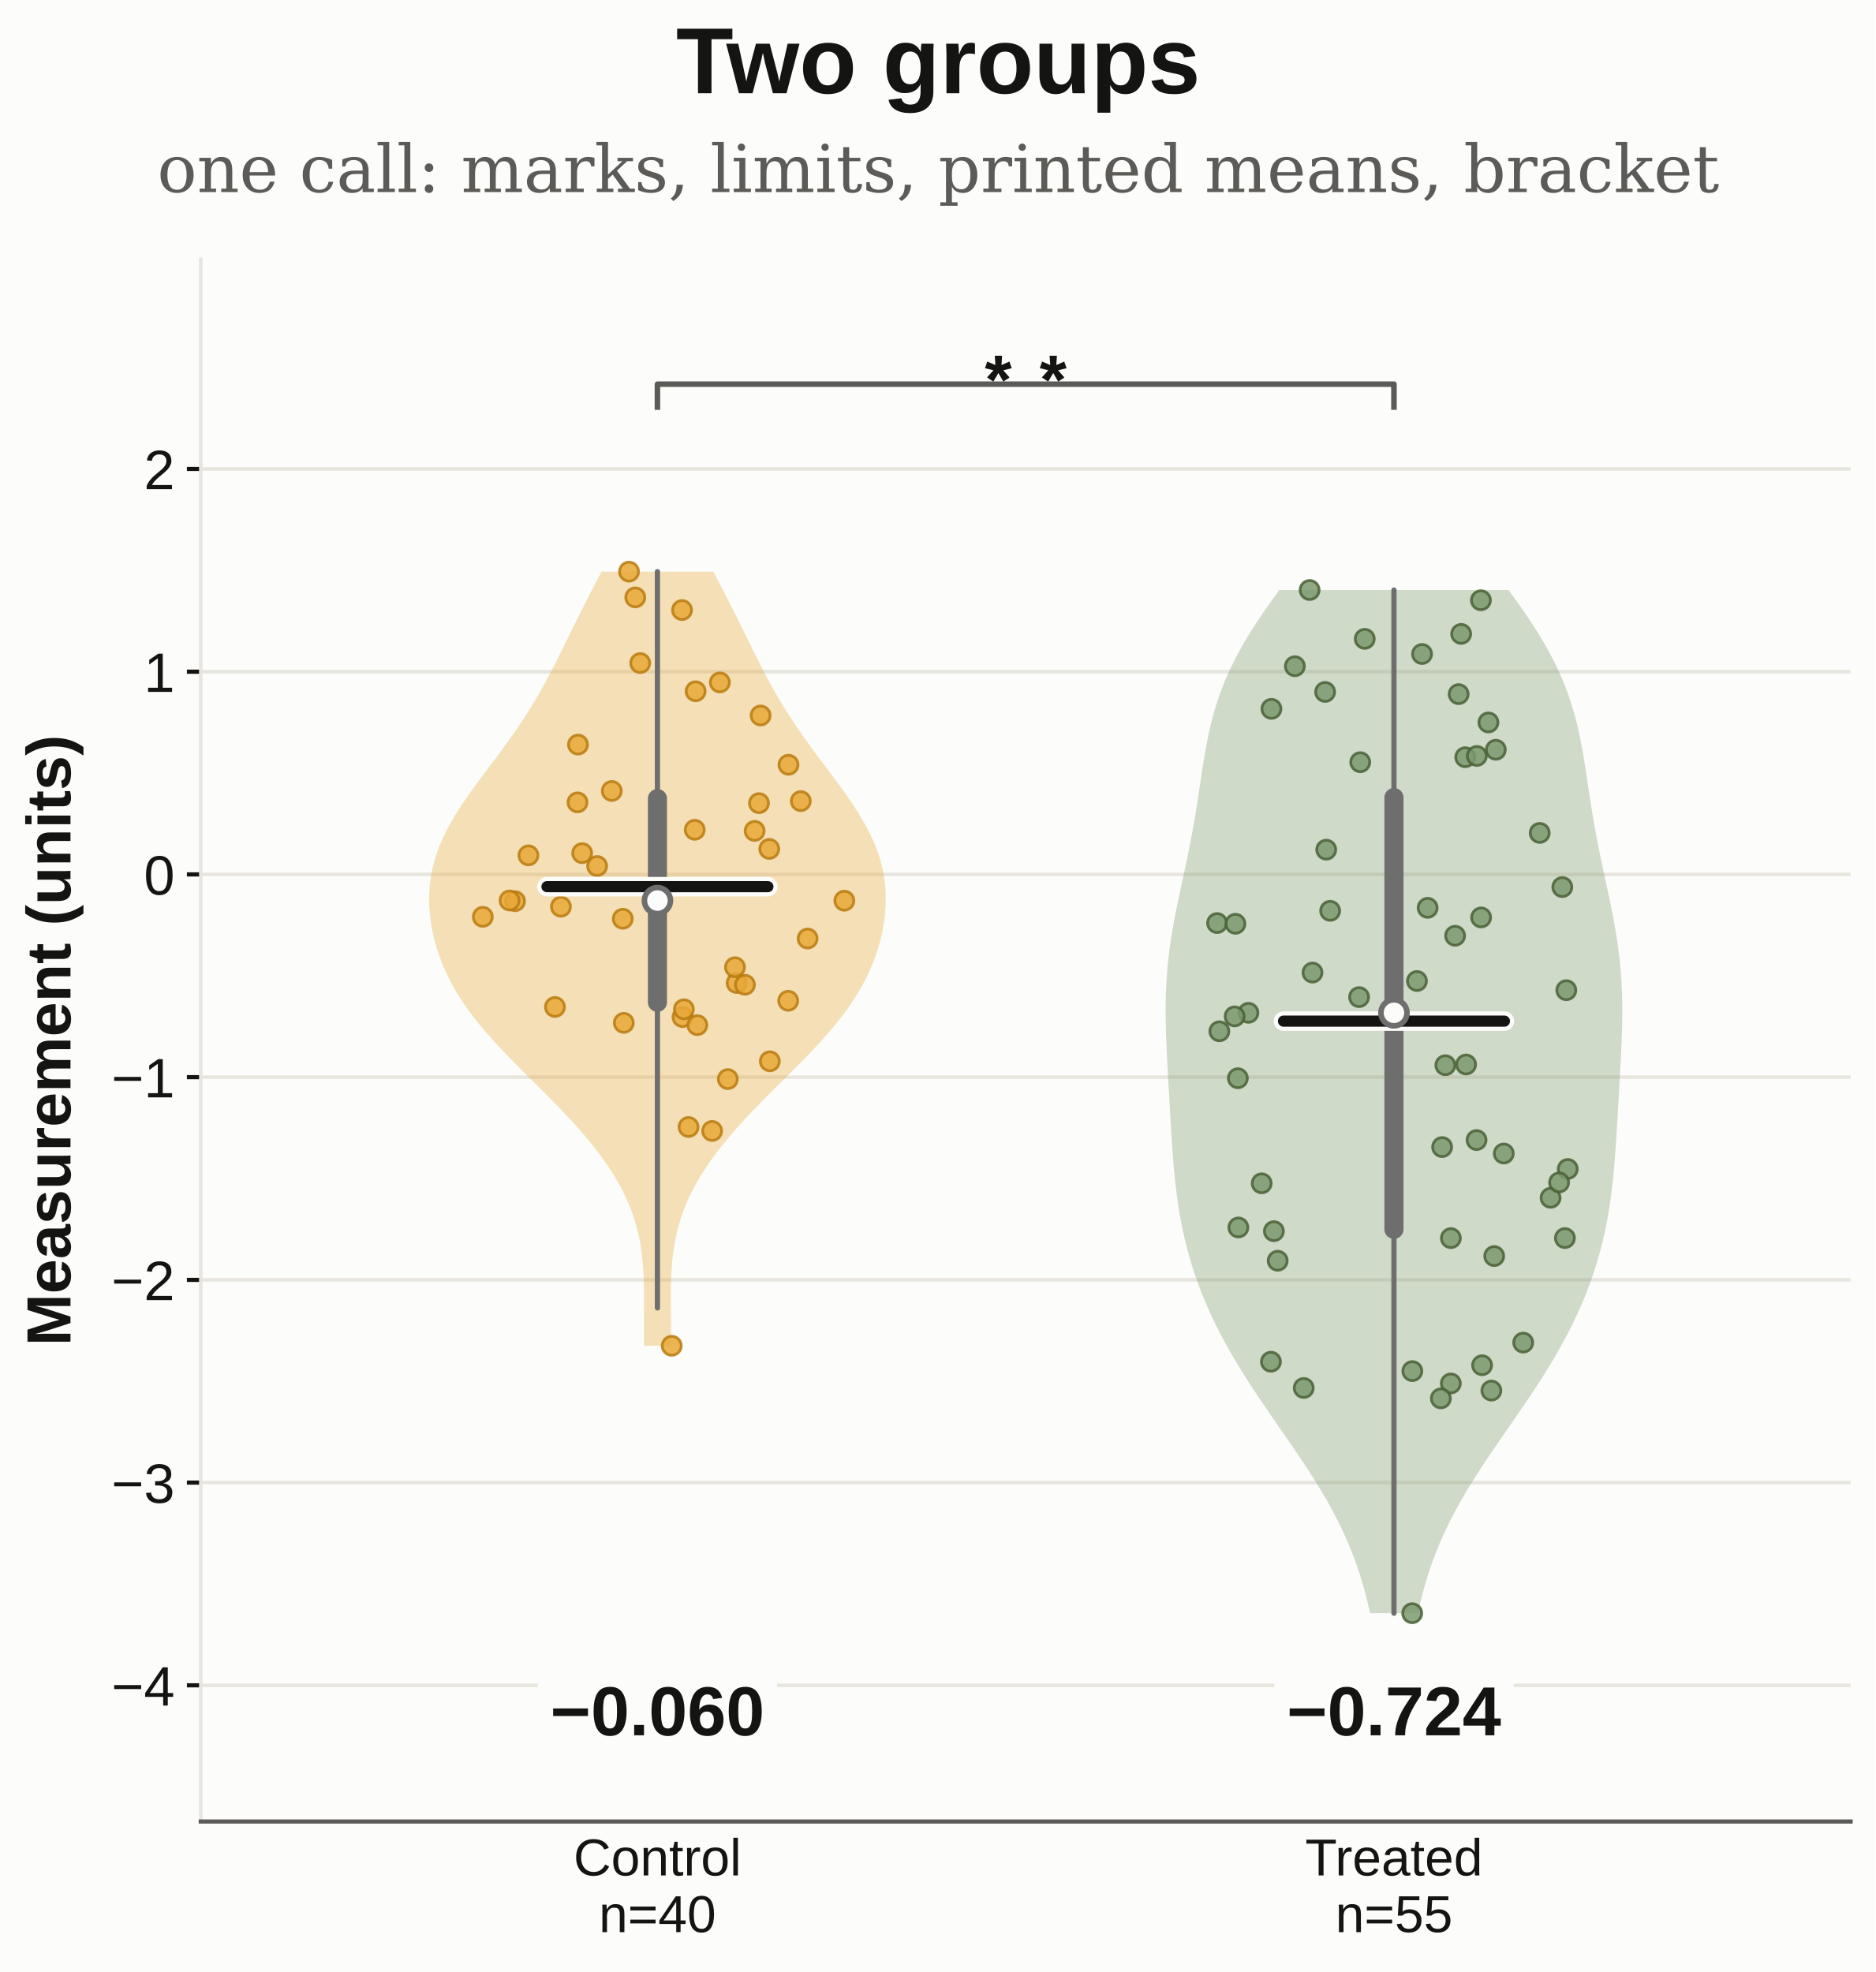
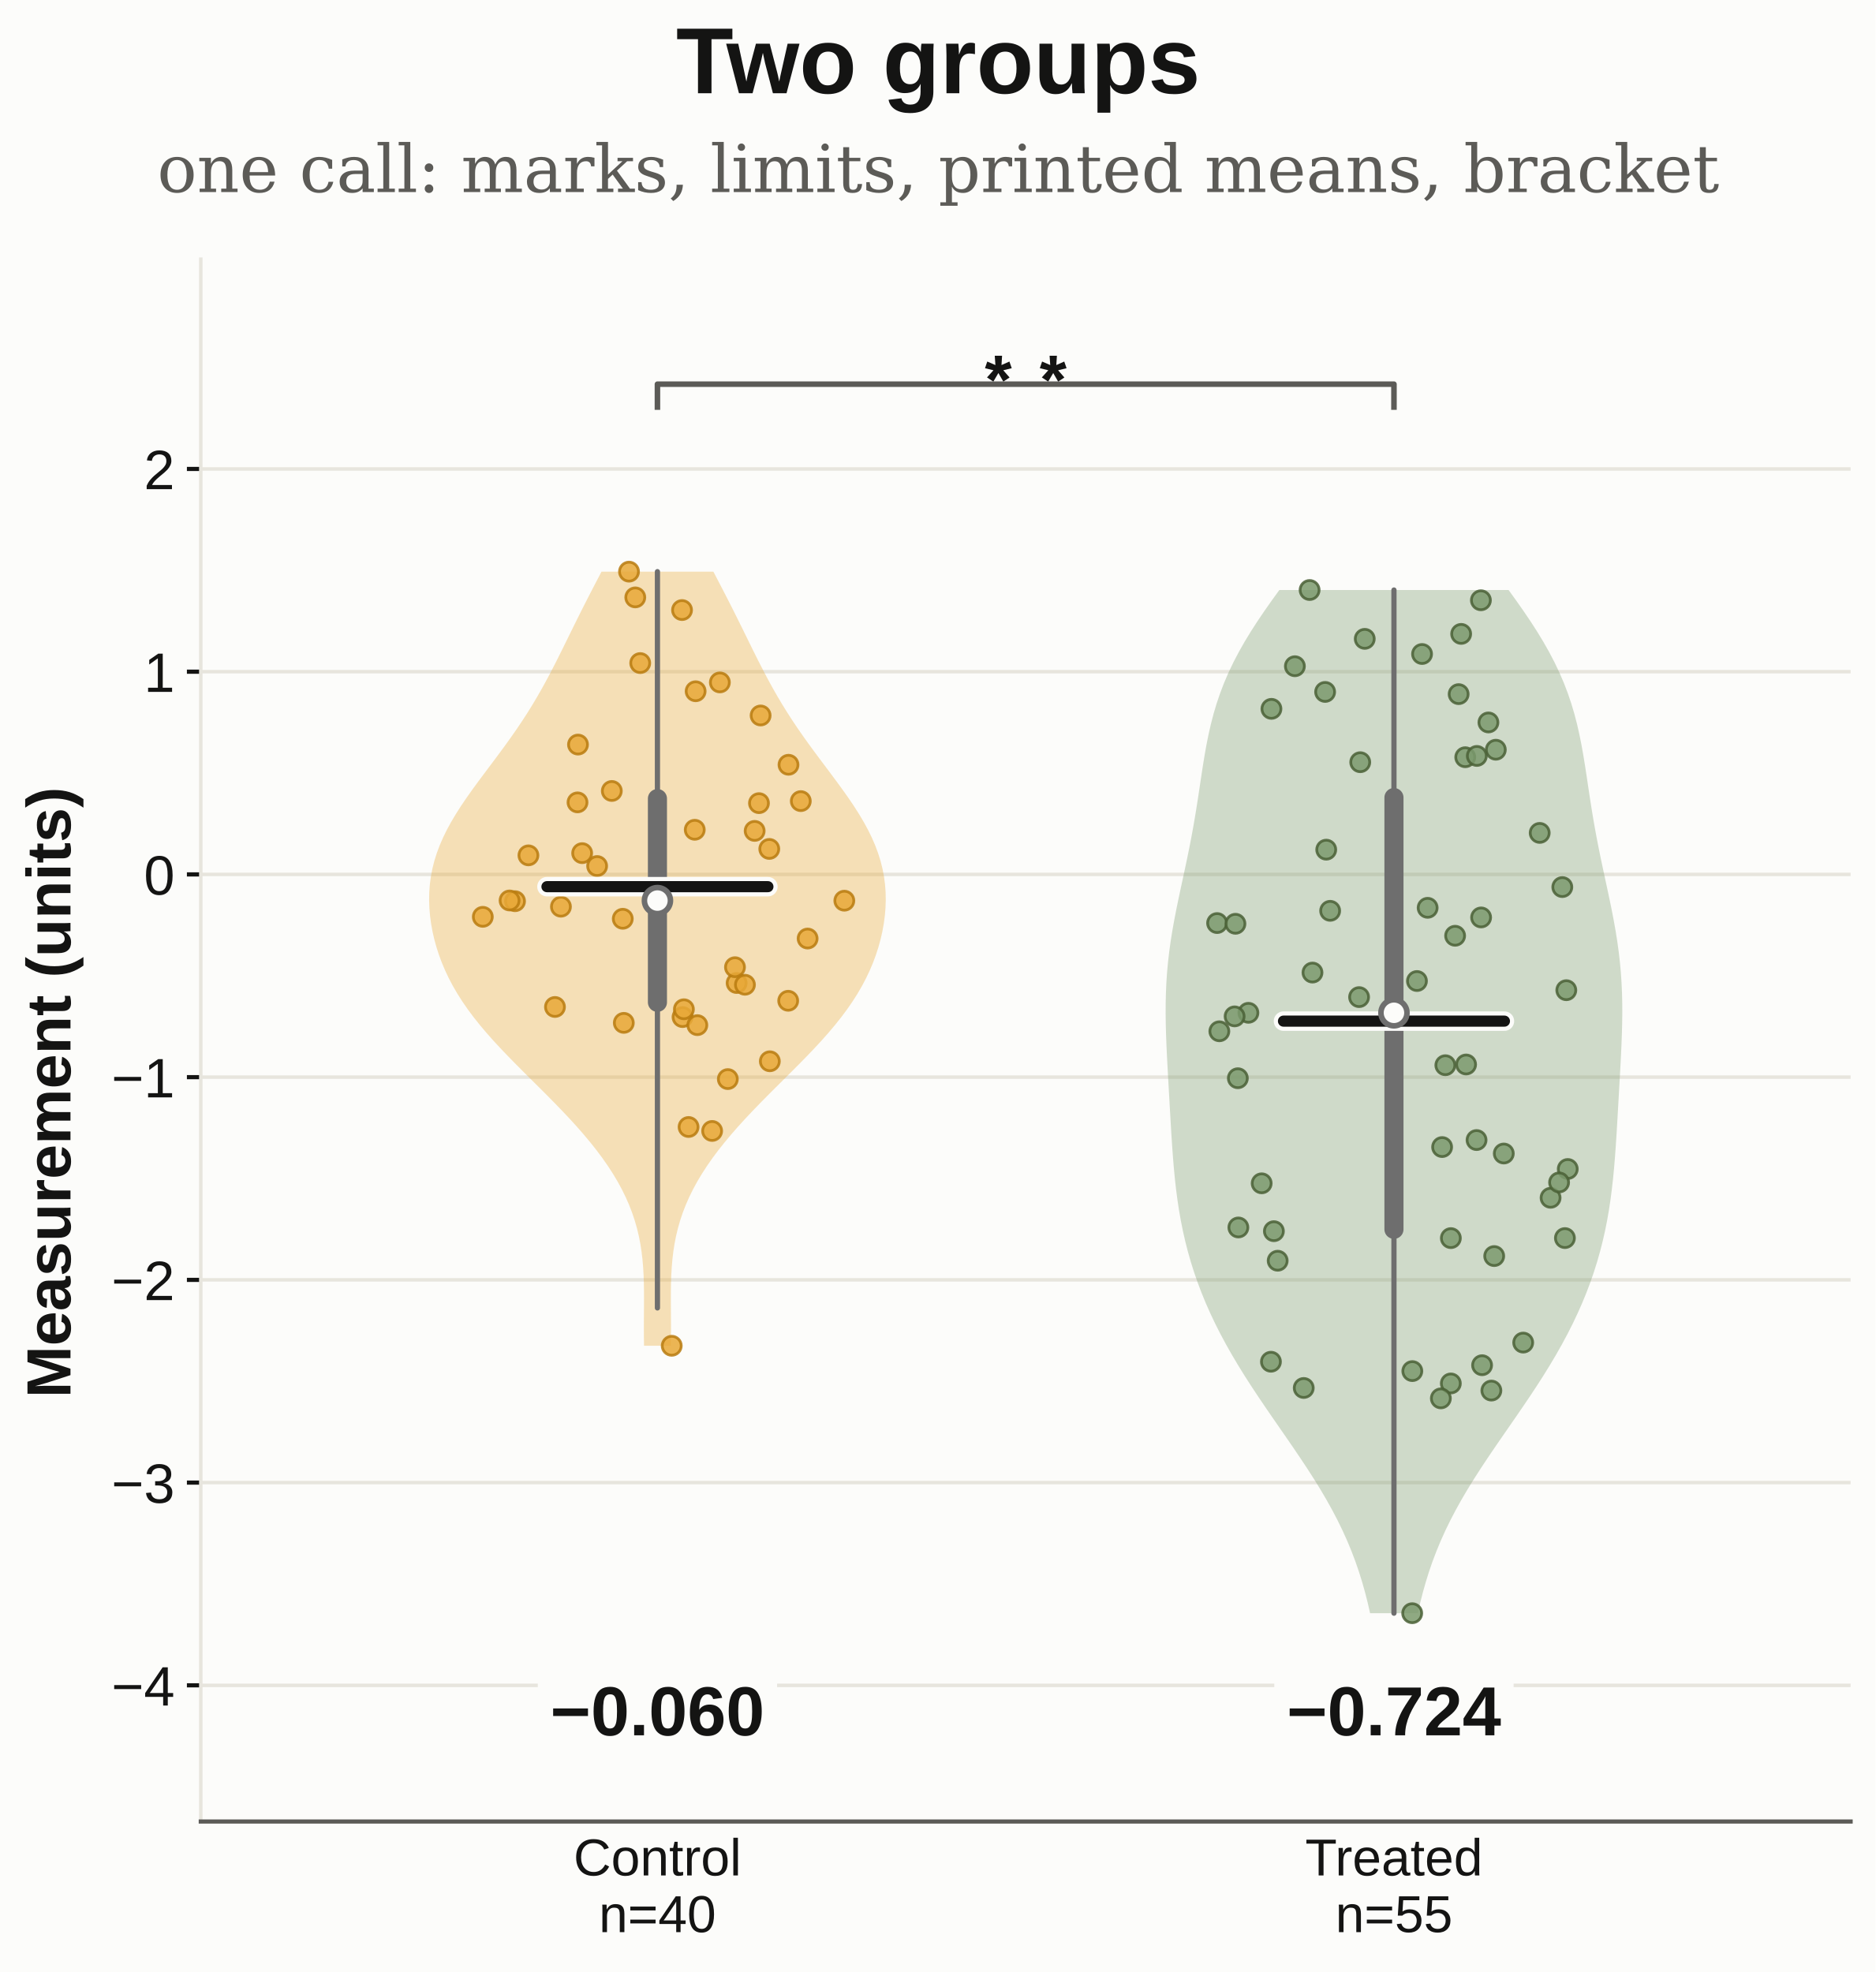
<svg xmlns="http://www.w3.org/2000/svg" xmlns:xlink="http://www.w3.org/1999/xlink" width="540.243pt" height="568.08pt" viewBox="0 0 540.243 568.08" version="1.1">
  <defs>
    <style type="text/css">*{stroke-linejoin: round; stroke-linecap: butt}</style>
  </defs>
  <g id="figure_1">
    <g id="patch_1">
      <path d="M 0 568.08  L 540.243 568.08  L 540.243 0  L 0 0  z " style="fill: #fcfcfa" />
    </g>
    <g id="axes_1">
      <g id="patch_2">
        <path d="M 57.835 524.729  L 533.043 524.729  L 533.043 74.664  L 57.835 74.664  z " style="fill: #fcfcfa" />
      </g>
      <g id="matplotlib.axis_1">
        <g id="xtick_1">
          <g id="line2d_1" />
          <g id="text_1">
            <text style="font-size: 15px; font-family: 'Arial', 'Verdana', 'DejaVu Sans', sans-serif; fill: #141413" transform="translate(165.1903 540.2733)">Control</text>
            <text style="font-size: 15px; font-family: 'Arial', 'Verdana', 'DejaVu Sans', sans-serif; fill: #141413" transform="translate(172.4735 556.599)">n=40</text>
          </g>
        </g>
        <g id="xtick_2">
          <g id="line2d_2" />
          <g id="text_2">
            <text style="font-size: 15px; font-family: 'Arial', 'Verdana', 'DejaVu Sans', sans-serif; fill: #141413" transform="translate(375.9454 540.2733)">Treated</text>
            <text style="font-size: 15px; font-family: 'Arial', 'Verdana', 'DejaVu Sans', sans-serif; fill: #141413" transform="translate(384.6196 556.599)">n=55</text>
          </g>
        </g>
      </g>
      <g id="matplotlib.axis_2">
        <g id="ytick_1">
          <g id="line2d_3">
            <path d="M 57.835 485.498  L 533.043 485.498  " clip-path="url(#pbd5fa4efa2)" style="fill: none; stroke: #e7e5dd; stroke-linecap: square" />
          </g>
          <g id="line2d_4">
            <defs>
              <path id="m5bc738e78b" d="M 0 0  L -4 0  " style="stroke: #141413; stroke-width: 1.2" />
            </defs>
            <g>
              <use xlink:href="#m5bc738e78b" x="57.835" y="485.498" style="fill: #141413; stroke: #141413; stroke-width: 1.2" />
            </g>
          </g>
          <g id="text_3">
            <text style="font-size: 16px; font-family: 'Arial', 'Verdana', 'DejaVu Sans', sans-serif; text-anchor: end; fill: #141413" x="50.335" y="491.323" transform="rotate(-0 50.33543 491.3226)">−4</text>
          </g>
        </g>
        <g id="ytick_2">
          <g id="line2d_5">
            <path d="M 57.835 427.097  L 533.043 427.097  " clip-path="url(#pbd5fa4efa2)" style="fill: none; stroke: #e7e5dd; stroke-linecap: square" />
          </g>
          <g id="line2d_6">
            <g>
              <use xlink:href="#m5bc738e78b" x="57.835" y="427.097" style="fill: #141413; stroke: #141413; stroke-width: 1.2" />
            </g>
          </g>
          <g id="text_4">
            <text style="font-size: 16px; font-family: 'Arial', 'Verdana', 'DejaVu Sans', sans-serif; text-anchor: end; fill: #141413" x="50.335" y="432.922" transform="rotate(-0 50.33543 432.9217)">−3</text>
          </g>
        </g>
        <g id="ytick_3">
          <g id="line2d_7">
            <path d="M 57.835 368.697  L 533.043 368.697  " clip-path="url(#pbd5fa4efa2)" style="fill: none; stroke: #e7e5dd; stroke-linecap: square" />
          </g>
          <g id="line2d_8">
            <g>
              <use xlink:href="#m5bc738e78b" x="57.835" y="368.697" style="fill: #141413; stroke: #141413; stroke-width: 1.2" />
            </g>
          </g>
          <g id="text_5">
            <text style="font-size: 16px; font-family: 'Arial', 'Verdana', 'DejaVu Sans', sans-serif; text-anchor: end; fill: #141413" x="50.335" y="374.521" transform="rotate(-0 50.33543 374.5207)">−2</text>
          </g>
        </g>
        <g id="ytick_4">
          <g id="line2d_9">
            <path d="M 57.835 310.296  L 533.043 310.296  " clip-path="url(#pbd5fa4efa2)" style="fill: none; stroke: #e7e5dd; stroke-linecap: square" />
          </g>
          <g id="line2d_10">
            <g>
              <use xlink:href="#m5bc738e78b" x="57.835" y="310.296" style="fill: #141413; stroke: #141413; stroke-width: 1.2" />
            </g>
          </g>
          <g id="text_6">
            <text style="font-size: 16px; font-family: 'Arial', 'Verdana', 'DejaVu Sans', sans-serif; text-anchor: end; fill: #141413" x="50.335" y="316.12" transform="rotate(-0 50.33543 316.1198)">−1</text>
          </g>
        </g>
        <g id="ytick_5">
          <g id="line2d_11">
            <path d="M 57.835 251.895  L 533.043 251.895  " clip-path="url(#pbd5fa4efa2)" style="fill: none; stroke: #e7e5dd; stroke-linecap: square" />
          </g>
          <g id="line2d_12">
            <g>
              <use xlink:href="#m5bc738e78b" x="57.835" y="251.895" style="fill: #141413; stroke: #141413; stroke-width: 1.2" />
            </g>
          </g>
          <g id="text_7">
            <text style="font-size: 16px; font-family: 'Arial', 'Verdana', 'DejaVu Sans', sans-serif; text-anchor: end; fill: #141413" x="50.335" y="257.719" transform="rotate(-0 50.33543 257.7189)">0</text>
          </g>
        </g>
        <g id="ytick_6">
          <g id="line2d_13">
            <path d="M 57.835 193.494  L 533.043 193.494  " clip-path="url(#pbd5fa4efa2)" style="fill: none; stroke: #e7e5dd; stroke-linecap: square" />
          </g>
          <g id="line2d_14">
            <g>
              <use xlink:href="#m5bc738e78b" x="57.835" y="193.494" style="fill: #141413; stroke: #141413; stroke-width: 1.2" />
            </g>
          </g>
          <g id="text_8">
            <text style="font-size: 16px; font-family: 'Arial', 'Verdana', 'DejaVu Sans', sans-serif; text-anchor: end; fill: #141413" x="50.335" y="199.318" transform="rotate(-0 50.33543 199.318)">1</text>
          </g>
        </g>
        <g id="ytick_7">
          <g id="line2d_15">
            <path d="M 57.835 135.093  L 533.043 135.093  " clip-path="url(#pbd5fa4efa2)" style="fill: none; stroke: #e7e5dd; stroke-linecap: square" />
          </g>
          <g id="line2d_16">
            <g>
              <use xlink:href="#m5bc738e78b" x="57.835" y="135.093" style="fill: #141413; stroke: #141413; stroke-width: 1.2" />
            </g>
          </g>
          <g id="text_9">
            <text style="font-size: 16px; font-family: 'Arial', 'Verdana', 'DejaVu Sans', sans-serif; text-anchor: end; fill: #141413" x="50.335" y="140.917" transform="rotate(-0 50.33543 140.9171)">2</text>
          </g>
        </g>
        <g id="text_10">
-           <text style="font-weight: 700; font-size: 18px; font-family: 'Arial', 'Verdana', 'DejaVu Sans', sans-serif; text-anchor: middle; fill: #141413" x="20.304" y="299.696" transform="rotate(-90 20.30449 299.6963)">Measurement (units)</text>
+           <text style="font-weight: 700; font-size: 18px; font-family: 'Arial', 'Verdana', 'DejaVu Sans', sans-serif; text-anchor: middle; fill: #141413" x="20.304" y="314.698" transform="rotate(-90 20.30449 314.6985)">Measurement (units)</text>
        </g>
      </g>
      <g id="FillBetweenPolyCollection_1">
        <path d="M 193.227 387.679  L 185.505 387.679  L 185.47 385.426  L 185.458 383.174  L 185.462 380.921  L 185.476 378.668  L 185.492 376.416  L 185.502 374.163  L 185.493 371.911  L 185.457 369.658  L 185.381 367.406  L 185.254 365.153  L 185.065 362.901  L 184.803 360.648  L 184.457 358.396  L 184.02 356.143  L 183.484 353.89  L 182.841 351.638  L 182.086 349.385  L 181.216 347.133  L 180.228 344.88  L 179.121 342.628  L 177.895 340.375  L 176.55 338.123  L 175.089 335.87  L 173.516 333.618  L 171.834 331.365  L 170.049 329.113  L 168.168 326.86  L 166.198 324.607  L 164.148 322.355  L 162.028 320.102  L 159.851 317.85  L 157.63 315.597  L 155.378 313.345  L 153.112 311.092  L 150.849 308.84  L 148.605 306.587  L 146.397 304.335  L 144.243 302.082  L 142.158 299.829  L 140.157 297.577  L 138.253 295.324  L 136.457 293.072  L 134.775 290.819  L 133.215 288.567  L 131.778 286.314  L 130.466 284.062  L 129.278 281.809  L 128.21 279.557  L 127.26 277.304  L 126.424 275.052  L 125.699 272.799  L 125.081 270.546  L 124.569 268.294  L 124.163 266.041  L 123.865 263.789  L 123.676 261.536  L 123.601 259.284  L 123.644 257.031  L 123.812 254.779  L 124.108 252.526  L 124.538 250.274  L 125.104 248.021  L 125.809 245.768  L 126.651 243.516  L 127.628 241.263  L 128.735 239.011  L 129.964 236.758  L 131.303 234.506  L 132.741 232.253  L 134.262 230.001  L 135.85 227.748  L 137.49 225.496  L 139.162 223.243  L 140.851 220.99  L 142.54 218.738  L 144.215 216.485  L 145.862 214.233  L 147.471 211.98  L 149.033 209.728  L 150.542 207.475  L 151.996 205.223  L 153.392 202.97  L 154.733 200.718  L 156.021 198.465  L 157.262 196.213  L 158.462 193.96  L 159.628 191.707  L 160.768 189.455  L 161.888 187.202  L 162.998 184.95  L 164.104 182.697  L 165.212 180.445  L 166.328 178.192  L 167.454 175.94  L 168.592 173.687  L 169.744 171.435  L 170.907 169.182  L 172.079 166.929  L 173.256 164.677  L 205.476 164.677  L 205.476 164.677  L 206.653 166.929  L 207.825 169.182  L 208.989 171.435  L 210.14 173.687  L 211.279 175.94  L 212.404 178.192  L 213.52 180.445  L 214.628 182.697  L 215.734 184.95  L 216.844 187.202  L 217.965 189.455  L 219.104 191.707  L 220.27 193.96  L 221.47 196.213  L 222.711 198.465  L 223.999 200.718  L 225.34 202.97  L 226.736 205.223  L 228.19 207.475  L 229.699 209.728  L 231.261 211.98  L 232.87 214.233  L 234.517 216.485  L 236.192 218.738  L 237.881 220.99  L 239.57 223.243  L 241.242 225.496  L 242.882 227.748  L 244.47 230.001  L 245.992 232.253  L 247.429 234.506  L 248.768 236.758  L 249.997 239.011  L 251.104 241.263  L 252.081 243.516  L 252.923 245.768  L 253.628 248.021  L 254.194 250.274  L 254.624 252.526  L 254.92 254.779  L 255.088 257.031  L 255.131 259.284  L 255.056 261.536  L 254.868 263.789  L 254.569 266.041  L 254.163 268.294  L 253.651 270.546  L 253.033 272.799  L 252.308 275.052  L 251.472 277.304  L 250.522 279.557  L 249.454 281.809  L 248.266 284.062  L 246.954 286.314  L 245.517 288.567  L 243.957 290.819  L 242.275 293.072  L 240.479 295.324  L 238.575 297.577  L 236.574 299.829  L 234.489 302.082  L 232.335 304.335  L 230.127 306.587  L 227.883 308.84  L 225.62 311.092  L 223.354 313.345  L 221.102 315.597  L 218.881 317.85  L 216.704 320.102  L 214.584 322.355  L 212.534 324.607  L 210.564 326.86  L 208.683 329.113  L 206.898 331.365  L 205.216 333.618  L 203.643 335.87  L 202.182 338.123  L 200.837 340.375  L 199.611 342.628  L 198.504 344.88  L 197.516 347.133  L 196.646 349.385  L 195.891 351.638  L 195.248 353.89  L 194.712 356.143  L 194.275 358.396  L 193.929 360.648  L 193.667 362.901  L 193.478 365.153  L 193.351 367.406  L 193.275 369.658  L 193.239 371.911  L 193.231 374.163  L 193.24 376.416  L 193.256 378.668  L 193.271 380.921  L 193.275 383.174  L 193.262 385.426  L 193.227 387.679  z " clip-path="url(#pbd5fa4efa2)" style="fill: #e8a838; fill-opacity: 0.35" />
      </g>
      <g id="FillBetweenPolyCollection_2">
        <path d="M 408.389 464.72  L 394.636 464.72  L 393.956 461.743  L 393.201 458.765  L 392.363 455.788  L 391.434 452.811  L 390.409 449.833  L 389.281 446.856  L 388.046 443.879  L 386.703 440.901  L 385.251 437.924  L 383.693 434.947  L 382.034 431.97  L 380.281 428.992  L 378.443 426.015  L 376.531 423.038  L 374.56 420.06  L 372.543 417.083  L 370.497 414.106  L 368.436 411.128  L 366.376 408.151  L 364.334 405.174  L 362.323 402.196  L 360.357 399.219  L 358.448 396.242  L 356.605 393.264  L 354.837 390.287  L 353.151 387.31  L 351.553 384.332  L 350.045 381.355  L 348.632 378.378  L 347.313 375.401  L 346.091 372.423  L 344.964 369.446  L 343.931 366.469  L 342.992 363.491  L 342.145 360.514  L 341.385 357.537  L 340.71 354.559  L 340.115 351.582  L 339.595 348.605  L 339.144 345.627  L 338.755 342.65  L 338.421 339.673  L 338.133 336.695  L 337.883 333.718  L 337.663 330.741  L 337.466 327.763  L 337.282 324.786  L 337.108 321.809  L 336.938 318.832  L 336.769 315.854  L 336.6 312.877  L 336.433 309.9  L 336.27 306.922  L 336.117 303.945  L 335.98 300.968  L 335.867 297.99  L 335.786 295.013  L 335.747 292.036  L 335.758 289.058  L 335.826 286.081  L 335.959 283.104  L 336.161 280.126  L 336.433 277.149  L 336.776 274.172  L 337.187 271.194  L 337.661 268.217  L 338.191 265.24  L 338.766 262.263  L 339.376 259.285  L 340.008 256.308  L 340.651 253.331  L 341.293 250.353  L 341.923 247.376  L 342.531 244.399  L 343.112 241.421  L 343.661 238.444  L 344.177 235.467  L 344.664 232.489  L 345.127 229.512  L 345.575 226.535  L 346.021 223.557  L 346.478 220.58  L 346.963 217.603  L 347.494 214.625  L 348.088 211.648  L 348.763 208.671  L 349.535 205.694  L 350.418 202.716  L 351.425 199.739  L 352.565 196.762  L 353.842 193.784  L 355.26 190.807  L 356.816 187.83  L 358.504 184.852  L 360.315 181.875  L 362.237 178.898  L 364.253 175.92  L 366.346 172.943  L 368.497 169.966  L 434.528 169.966  L 434.528 169.966  L 436.678 172.943  L 438.771 175.92  L 440.788 178.898  L 442.709 181.875  L 444.52 184.852  L 446.208 187.83  L 447.764 190.807  L 449.182 193.784  L 450.46 196.762  L 451.599 199.739  L 452.606 202.716  L 453.49 205.694  L 454.262 208.671  L 454.936 211.648  L 455.531 214.625  L 456.061 217.603  L 456.547 220.58  L 457.004 223.557  L 457.449 226.535  L 457.898 229.512  L 458.361 232.489  L 458.847 235.467  L 459.364 238.444  L 459.913 241.421  L 460.494 244.399  L 461.102 247.376  L 461.732 250.353  L 462.373 253.331  L 463.016 256.308  L 463.649 259.285  L 464.259 262.263  L 464.834 265.24  L 465.363 268.217  L 465.837 271.194  L 466.248 274.172  L 466.591 277.149  L 466.864 280.126  L 467.065 283.104  L 467.198 286.081  L 467.267 289.058  L 467.278 292.036  L 467.238 295.013  L 467.158 297.99  L 467.045 300.968  L 466.908 303.945  L 466.754 306.922  L 466.592 309.9  L 466.424 312.877  L 466.256 315.854  L 466.087 318.832  L 465.916 321.809  L 465.742 324.786  L 465.559 327.763  L 465.361 330.741  L 465.141 333.718  L 464.891 336.695  L 464.604 339.673  L 464.269 342.65  L 463.88 345.627  L 463.429 348.605  L 462.91 351.582  L 462.315 354.559  L 461.64 357.537  L 460.88 360.514  L 460.032 363.491  L 459.093 366.469  L 458.061 369.446  L 456.934 372.423  L 455.711 375.401  L 454.393 378.378  L 452.979 381.355  L 451.472 384.332  L 449.873 387.31  L 448.188 390.287  L 446.42 393.264  L 444.577 396.242  L 442.667 399.219  L 440.701 402.196  L 438.69 405.174  L 436.648 408.151  L 434.589 411.128  L 432.528 414.106  L 430.481 417.083  L 428.464 420.06  L 426.493 423.038  L 424.582 426.015  L 422.744 428.992  L 420.99 431.97  L 419.331 434.947  L 417.773 437.924  L 416.322 440.901  L 414.979 443.879  L 413.744 446.856  L 412.616 449.833  L 411.59 452.811  L 410.662 455.788  L 409.824 458.765  L 409.069 461.743  L 408.389 464.72  z " clip-path="url(#pbd5fa4efa2)" style="fill: #7c9a6e; fill-opacity: 0.35" />
      </g>
      <g id="patch_3">
        <path d="M 57.835 524.729  L 57.835 74.664  " style="fill: none; stroke: #e7e5dd; stroke-linejoin: miter; stroke-linecap: square" />
      </g>
      <g id="patch_4">
        <path d="M 57.835 524.729  L 533.043 524.729  " style="fill: none; stroke: #5c5b57; stroke-width: 1.2; stroke-linejoin: miter; stroke-linecap: square" />
      </g>
      <g id="PathCollection_1">
        <defs>
          <path id="mdf682b601d" d="M 0 2.739  C 0.726 2.739 1.423 2.45 1.936 1.936  C 2.45 1.423 2.739 0.726 2.739 0  C 2.739 -0.726 2.45 -1.423 1.936 -1.936  C 1.423 -2.45 0.726 -2.739 0 -2.739  C -0.726 -2.739 -1.423 -2.45 -1.936 -1.936  C -2.45 -1.423 -2.739 -0.726 -2.739 0  C -2.739 0.726 -2.45 1.423 -1.936 1.936  C -1.423 2.45 -0.726 2.739 0 2.739  z " style="stroke: #b97c10; stroke-opacity: 0.85; stroke-width: 0.8" />
        </defs>
        <g clip-path="url(#pbd5fa4efa2)">
          <use xlink:href="#mdf682b601d" x="221.582" y="244.552" style="fill: #e8a838; fill-opacity: 0.85; stroke: #b97c10; stroke-opacity: 0.85; stroke-width: 0.8" />
          <use xlink:href="#mdf682b601d" x="148.349" y="259.61" style="fill: #e8a838; fill-opacity: 0.85; stroke: #b97c10; stroke-opacity: 0.85; stroke-width: 0.8" />
          <use xlink:href="#mdf682b601d" x="166.488" y="214.493" style="fill: #e8a838; fill-opacity: 0.85; stroke: #b97c10; stroke-opacity: 0.85; stroke-width: 0.8" />
          <use xlink:href="#mdf682b601d" x="167.683" y="245.768" style="fill: #e8a838; fill-opacity: 0.85; stroke: #b97c10; stroke-opacity: 0.85; stroke-width: 0.8" />
          <use xlink:href="#mdf682b601d" x="212.176" y="283.178" style="fill: #e8a838; fill-opacity: 0.85; stroke: #b97c10; stroke-opacity: 0.85; stroke-width: 0.8" />
          <use xlink:href="#mdf682b601d" x="230.657" y="230.777" style="fill: #e8a838; fill-opacity: 0.85; stroke: #b97c10; stroke-opacity: 0.85; stroke-width: 0.8" />
          <use xlink:href="#mdf682b601d" x="196.45" y="175.74" style="fill: #e8a838; fill-opacity: 0.85; stroke: #b97c10; stroke-opacity: 0.85; stroke-width: 0.8" />
          <use xlink:href="#mdf682b601d" x="207.347" y="196.584" style="fill: #e8a838; fill-opacity: 0.85; stroke: #b97c10; stroke-opacity: 0.85; stroke-width: 0.8" />
          <use xlink:href="#mdf682b601d" x="196.596" y="292.993" style="fill: #e8a838; fill-opacity: 0.85; stroke: #b97c10; stroke-opacity: 0.85; stroke-width: 0.8" />
          <use xlink:href="#mdf682b601d" x="205.121" y="325.796" style="fill: #e8a838; fill-opacity: 0.85; stroke: #b97c10; stroke-opacity: 0.85; stroke-width: 0.8" />
          <use xlink:href="#mdf682b601d" x="227.033" y="288.294" style="fill: #e8a838; fill-opacity: 0.85; stroke: #b97c10; stroke-opacity: 0.85; stroke-width: 0.8" />
          <use xlink:href="#mdf682b601d" x="171.999" y="249.481" style="fill: #e8a838; fill-opacity: 0.85; stroke: #b97c10; stroke-opacity: 0.85; stroke-width: 0.8" />
          <use xlink:href="#mdf682b601d" x="193.481" y="387.679" style="fill: #e8a838; fill-opacity: 0.85; stroke: #b97c10; stroke-opacity: 0.85; stroke-width: 0.8" />
          <use xlink:href="#mdf682b601d" x="179.38" y="264.672" style="fill: #e8a838; fill-opacity: 0.85; stroke: #b97c10; stroke-opacity: 0.85; stroke-width: 0.8" />
          <use xlink:href="#mdf682b601d" x="198.335" y="324.657" style="fill: #e8a838; fill-opacity: 0.85; stroke: #b97c10; stroke-opacity: 0.85; stroke-width: 0.8" />
          <use xlink:href="#mdf682b601d" x="179.679" y="294.66" style="fill: #e8a838; fill-opacity: 0.85; stroke: #b97c10; stroke-opacity: 0.85; stroke-width: 0.8" />
          <use xlink:href="#mdf682b601d" x="214.574" y="283.68" style="fill: #e8a838; fill-opacity: 0.85; stroke: #b97c10; stroke-opacity: 0.85; stroke-width: 0.8" />
          <use xlink:href="#mdf682b601d" x="232.625" y="270.367" style="fill: #e8a838; fill-opacity: 0.85; stroke: #b97c10; stroke-opacity: 0.85; stroke-width: 0.8" />
          <use xlink:href="#mdf682b601d" x="176.223" y="227.855" style="fill: #e8a838; fill-opacity: 0.85; stroke: #b97c10; stroke-opacity: 0.85; stroke-width: 0.8" />
          <use xlink:href="#mdf682b601d" x="184.407" y="191.011" style="fill: #e8a838; fill-opacity: 0.85; stroke: #b97c10; stroke-opacity: 0.85; stroke-width: 0.8" />
          <use xlink:href="#mdf682b601d" x="146.775" y="259.401" style="fill: #e8a838; fill-opacity: 0.85; stroke: #b97c10; stroke-opacity: 0.85; stroke-width: 0.8" />
          <use xlink:href="#mdf682b601d" x="182.984" y="172.092" style="fill: #e8a838; fill-opacity: 0.85; stroke: #b97c10; stroke-opacity: 0.85; stroke-width: 0.8" />
          <use xlink:href="#mdf682b601d" x="196.987" y="290.743" style="fill: #e8a838; fill-opacity: 0.85; stroke: #b97c10; stroke-opacity: 0.85; stroke-width: 0.8" />
          <use xlink:href="#mdf682b601d" x="218.613" y="231.366" style="fill: #e8a838; fill-opacity: 0.85; stroke: #b97c10; stroke-opacity: 0.85; stroke-width: 0.8" />
          <use xlink:href="#mdf682b601d" x="200.367" y="199.131" style="fill: #e8a838; fill-opacity: 0.85; stroke: #b97c10; stroke-opacity: 0.85; stroke-width: 0.8" />
          <use xlink:href="#mdf682b601d" x="152.209" y="246.404" style="fill: #e8a838; fill-opacity: 0.85; stroke: #b97c10; stroke-opacity: 0.85; stroke-width: 0.8" />
          <use xlink:href="#mdf682b601d" x="200.859" y="295.316" style="fill: #e8a838; fill-opacity: 0.85; stroke: #b97c10; stroke-opacity: 0.85; stroke-width: 0.8" />
          <use xlink:href="#mdf682b601d" x="221.739" y="305.724" style="fill: #e8a838; fill-opacity: 0.85; stroke: #b97c10; stroke-opacity: 0.85; stroke-width: 0.8" />
          <use xlink:href="#mdf682b601d" x="211.702" y="278.626" style="fill: #e8a838; fill-opacity: 0.85; stroke: #b97c10; stroke-opacity: 0.85; stroke-width: 0.8" />
          <use xlink:href="#mdf682b601d" x="200.114" y="239.035" style="fill: #e8a838; fill-opacity: 0.85; stroke: #b97c10; stroke-opacity: 0.85; stroke-width: 0.8" />
          <use xlink:href="#mdf682b601d" x="209.64" y="310.857" style="fill: #e8a838; fill-opacity: 0.85; stroke: #b97c10; stroke-opacity: 0.85; stroke-width: 0.8" />
          <use xlink:href="#mdf682b601d" x="139.066" y="264.111" style="fill: #e8a838; fill-opacity: 0.85; stroke: #b97c10; stroke-opacity: 0.85; stroke-width: 0.8" />
          <use xlink:href="#mdf682b601d" x="161.569" y="261.194" style="fill: #e8a838; fill-opacity: 0.85; stroke: #b97c10; stroke-opacity: 0.85; stroke-width: 0.8" />
          <use xlink:href="#mdf682b601d" x="227.118" y="220.309" style="fill: #e8a838; fill-opacity: 0.85; stroke: #b97c10; stroke-opacity: 0.85; stroke-width: 0.8" />
          <use xlink:href="#mdf682b601d" x="217.368" y="239.358" style="fill: #e8a838; fill-opacity: 0.85; stroke: #b97c10; stroke-opacity: 0.85; stroke-width: 0.8" />
          <use xlink:href="#mdf682b601d" x="166.345" y="231.141" style="fill: #e8a838; fill-opacity: 0.85; stroke: #b97c10; stroke-opacity: 0.85; stroke-width: 0.8" />
          <use xlink:href="#mdf682b601d" x="159.851" y="290.079" style="fill: #e8a838; fill-opacity: 0.85; stroke: #b97c10; stroke-opacity: 0.85; stroke-width: 0.8" />
          <use xlink:href="#mdf682b601d" x="243.198" y="259.464" style="fill: #e8a838; fill-opacity: 0.85; stroke: #b97c10; stroke-opacity: 0.85; stroke-width: 0.8" />
          <use xlink:href="#mdf682b601d" x="219.085" y="206.11" style="fill: #e8a838; fill-opacity: 0.85; stroke: #b97c10; stroke-opacity: 0.85; stroke-width: 0.8" />
          <use xlink:href="#mdf682b601d" x="181.178" y="164.677" style="fill: #e8a838; fill-opacity: 0.85; stroke: #b97c10; stroke-opacity: 0.85; stroke-width: 0.8" />
        </g>
      </g>
      <g id="PathCollection_2">
        <defs>
          <path id="mc1ed938af5" d="M 0 2.739  C 0.726 2.739 1.423 2.45 1.936 1.936  C 2.45 1.423 2.739 0.726 2.739 0  C 2.739 -0.726 2.45 -1.423 1.936 -1.936  C 1.423 -2.45 0.726 -2.739 0 -2.739  C -0.726 -2.739 -1.423 -2.45 -1.936 -1.936  C -2.45 -1.423 -2.739 -0.726 -2.739 0  C -2.739 0.726 -2.45 1.423 -1.936 1.936  C -1.423 2.45 -0.726 2.739 0 2.739  z " style="stroke: #4a6136; stroke-opacity: 0.85; stroke-width: 0.8" />
        </defs>
        <g clip-path="url(#pbd5fa4efa2)">
          <use xlink:href="#mc1ed938af5" x="417.892" y="398.532" style="fill: #7c9a6e; fill-opacity: 0.85; stroke: #4a6136; stroke-opacity: 0.85; stroke-width: 0.8" />
          <use xlink:href="#mc1ed938af5" x="366.22" y="204.198" style="fill: #7c9a6e; fill-opacity: 0.85; stroke: #4a6136; stroke-opacity: 0.85; stroke-width: 0.8" />
          <use xlink:href="#mc1ed938af5" x="430.85" y="215.975" style="fill: #7c9a6e; fill-opacity: 0.85; stroke: #4a6136; stroke-opacity: 0.85; stroke-width: 0.8" />
          <use xlink:href="#mc1ed938af5" x="450.002" y="255.54" style="fill: #7c9a6e; fill-opacity: 0.85; stroke: #4a6136; stroke-opacity: 0.85; stroke-width: 0.8" />
          <use xlink:href="#mc1ed938af5" x="359.589" y="291.762" style="fill: #7c9a6e; fill-opacity: 0.85; stroke: #4a6136; stroke-opacity: 0.85; stroke-width: 0.8" />
          <use xlink:href="#mc1ed938af5" x="433.145" y="332.296" style="fill: #7c9a6e; fill-opacity: 0.85; stroke: #4a6136; stroke-opacity: 0.85; stroke-width: 0.8" />
          <use xlink:href="#mc1ed938af5" x="428.723" y="208.116" style="fill: #7c9a6e; fill-opacity: 0.85; stroke: #4a6136; stroke-opacity: 0.85; stroke-width: 0.8" />
          <use xlink:href="#mc1ed938af5" x="426.554" y="172.919" style="fill: #7c9a6e; fill-opacity: 0.85; stroke: #4a6136; stroke-opacity: 0.85; stroke-width: 0.8" />
          <use xlink:href="#mc1ed938af5" x="393.099" y="184.035" style="fill: #7c9a6e; fill-opacity: 0.85; stroke: #4a6136; stroke-opacity: 0.85; stroke-width: 0.8" />
          <use xlink:href="#mc1ed938af5" x="422.045" y="218.132" style="fill: #7c9a6e; fill-opacity: 0.85; stroke: #4a6136; stroke-opacity: 0.85; stroke-width: 0.8" />
          <use xlink:href="#mc1ed938af5" x="451.155" y="285.25" style="fill: #7c9a6e; fill-opacity: 0.85; stroke: #4a6136; stroke-opacity: 0.85; stroke-width: 0.8" />
          <use xlink:href="#mc1ed938af5" x="406.802" y="394.976" style="fill: #7c9a6e; fill-opacity: 0.85; stroke: #4a6136; stroke-opacity: 0.85; stroke-width: 0.8" />
          <use xlink:href="#mc1ed938af5" x="356.546" y="310.608" style="fill: #7c9a6e; fill-opacity: 0.85; stroke: #4a6136; stroke-opacity: 0.85; stroke-width: 0.8" />
          <use xlink:href="#mc1ed938af5" x="426.614" y="264.289" style="fill: #7c9a6e; fill-opacity: 0.85; stroke: #4a6136; stroke-opacity: 0.85; stroke-width: 0.8" />
          <use xlink:href="#mc1ed938af5" x="429.571" y="400.585" style="fill: #7c9a6e; fill-opacity: 0.85; stroke: #4a6136; stroke-opacity: 0.85; stroke-width: 0.8" />
          <use xlink:href="#mc1ed938af5" x="408.136" y="282.605" style="fill: #7c9a6e; fill-opacity: 0.85; stroke: #4a6136; stroke-opacity: 0.85; stroke-width: 0.8" />
          <use xlink:href="#mc1ed938af5" x="378.044" y="280.17" style="fill: #7c9a6e; fill-opacity: 0.85; stroke: #4a6136; stroke-opacity: 0.85; stroke-width: 0.8" />
          <use xlink:href="#mc1ed938af5" x="411.215" y="261.516" style="fill: #7c9a6e; fill-opacity: 0.85; stroke: #4a6136; stroke-opacity: 0.85; stroke-width: 0.8" />
          <use xlink:href="#mc1ed938af5" x="426.896" y="393.28" style="fill: #7c9a6e; fill-opacity: 0.85; stroke: #4a6136; stroke-opacity: 0.85; stroke-width: 0.8" />
          <use xlink:href="#mc1ed938af5" x="417.899" y="356.668" style="fill: #7c9a6e; fill-opacity: 0.85; stroke: #4a6136; stroke-opacity: 0.85; stroke-width: 0.8" />
          <use xlink:href="#mc1ed938af5" x="363.408" y="340.881" style="fill: #7c9a6e; fill-opacity: 0.85; stroke: #4a6136; stroke-opacity: 0.85; stroke-width: 0.8" />
          <use xlink:href="#mc1ed938af5" x="366.078" y="392.277" style="fill: #7c9a6e; fill-opacity: 0.85; stroke: #4a6136; stroke-opacity: 0.85; stroke-width: 0.8" />
          <use xlink:href="#mc1ed938af5" x="409.605" y="188.399" style="fill: #7c9a6e; fill-opacity: 0.85; stroke: #4a6136; stroke-opacity: 0.85; stroke-width: 0.8" />
          <use xlink:href="#mc1ed938af5" x="446.626" y="345.05" style="fill: #7c9a6e; fill-opacity: 0.85; stroke: #4a6136; stroke-opacity: 0.85; stroke-width: 0.8" />
          <use xlink:href="#mc1ed938af5" x="391.469" y="287.241" style="fill: #7c9a6e; fill-opacity: 0.85; stroke: #4a6136; stroke-opacity: 0.85; stroke-width: 0.8" />
          <use xlink:href="#mc1ed938af5" x="425.304" y="328.417" style="fill: #7c9a6e; fill-opacity: 0.85; stroke: #4a6136; stroke-opacity: 0.85; stroke-width: 0.8" />
          <use xlink:href="#mc1ed938af5" x="381.685" y="199.324" style="fill: #7c9a6e; fill-opacity: 0.85; stroke: #4a6136; stroke-opacity: 0.85; stroke-width: 0.8" />
          <use xlink:href="#mc1ed938af5" x="425.387" y="217.763" style="fill: #7c9a6e; fill-opacity: 0.85; stroke: #4a6136; stroke-opacity: 0.85; stroke-width: 0.8" />
          <use xlink:href="#mc1ed938af5" x="350.569" y="265.91" style="fill: #7c9a6e; fill-opacity: 0.85; stroke: #4a6136; stroke-opacity: 0.85; stroke-width: 0.8" />
          <use xlink:href="#mc1ed938af5" x="406.763" y="464.72" style="fill: #7c9a6e; fill-opacity: 0.85; stroke: #4a6136; stroke-opacity: 0.85; stroke-width: 0.8" />
          <use xlink:href="#mc1ed938af5" x="422.29" y="306.649" style="fill: #7c9a6e; fill-opacity: 0.85; stroke: #4a6136; stroke-opacity: 0.85; stroke-width: 0.8" />
          <use xlink:href="#mc1ed938af5" x="383.133" y="262.382" style="fill: #7c9a6e; fill-opacity: 0.85; stroke: #4a6136; stroke-opacity: 0.85; stroke-width: 0.8" />
          <use xlink:href="#mc1ed938af5" x="443.49" y="239.937" style="fill: #7c9a6e; fill-opacity: 0.85; stroke: #4a6136; stroke-opacity: 0.85; stroke-width: 0.8" />
          <use xlink:href="#mc1ed938af5" x="356.699" y="353.599" style="fill: #7c9a6e; fill-opacity: 0.85; stroke: #4a6136; stroke-opacity: 0.85; stroke-width: 0.8" />
          <use xlink:href="#mc1ed938af5" x="420.868" y="182.607" style="fill: #7c9a6e; fill-opacity: 0.85; stroke: #4a6136; stroke-opacity: 0.85; stroke-width: 0.8" />
          <use xlink:href="#mc1ed938af5" x="415.019" y="402.833" style="fill: #7c9a6e; fill-opacity: 0.85; stroke: #4a6136; stroke-opacity: 0.85; stroke-width: 0.8" />
          <use xlink:href="#mc1ed938af5" x="450.754" y="356.656" style="fill: #7c9a6e; fill-opacity: 0.85; stroke: #4a6136; stroke-opacity: 0.85; stroke-width: 0.8" />
          <use xlink:href="#mc1ed938af5" x="382.006" y="244.766" style="fill: #7c9a6e; fill-opacity: 0.85; stroke: #4a6136; stroke-opacity: 0.85; stroke-width: 0.8" />
          <use xlink:href="#mc1ed938af5" x="416.314" y="306.858" style="fill: #7c9a6e; fill-opacity: 0.85; stroke: #4a6136; stroke-opacity: 0.85; stroke-width: 0.8" />
          <use xlink:href="#mc1ed938af5" x="377.218" y="169.966" style="fill: #7c9a6e; fill-opacity: 0.85; stroke: #4a6136; stroke-opacity: 0.85; stroke-width: 0.8" />
          <use xlink:href="#mc1ed938af5" x="351.219" y="297.084" style="fill: #7c9a6e; fill-opacity: 0.85; stroke: #4a6136; stroke-opacity: 0.85; stroke-width: 0.8" />
          <use xlink:href="#mc1ed938af5" x="366.928" y="354.671" style="fill: #7c9a6e; fill-opacity: 0.85; stroke: #4a6136; stroke-opacity: 0.85; stroke-width: 0.8" />
          <use xlink:href="#mc1ed938af5" x="451.572" y="336.756" style="fill: #7c9a6e; fill-opacity: 0.85; stroke: #4a6136; stroke-opacity: 0.85; stroke-width: 0.8" />
          <use xlink:href="#mc1ed938af5" x="438.739" y="386.764" style="fill: #7c9a6e; fill-opacity: 0.85; stroke: #4a6136; stroke-opacity: 0.85; stroke-width: 0.8" />
          <use xlink:href="#mc1ed938af5" x="375.525" y="399.837" style="fill: #7c9a6e; fill-opacity: 0.85; stroke: #4a6136; stroke-opacity: 0.85; stroke-width: 0.8" />
          <use xlink:href="#mc1ed938af5" x="355.853" y="266.116" style="fill: #7c9a6e; fill-opacity: 0.85; stroke: #4a6136; stroke-opacity: 0.85; stroke-width: 0.8" />
          <use xlink:href="#mc1ed938af5" x="419.127" y="269.567" style="fill: #7c9a6e; fill-opacity: 0.85; stroke: #4a6136; stroke-opacity: 0.85; stroke-width: 0.8" />
          <use xlink:href="#mc1ed938af5" x="391.8" y="219.571" style="fill: #7c9a6e; fill-opacity: 0.85; stroke: #4a6136; stroke-opacity: 0.85; stroke-width: 0.8" />
          <use xlink:href="#mc1ed938af5" x="368.019" y="363.179" style="fill: #7c9a6e; fill-opacity: 0.85; stroke: #4a6136; stroke-opacity: 0.85; stroke-width: 0.8" />
          <use xlink:href="#mc1ed938af5" x="372.974" y="191.921" style="fill: #7c9a6e; fill-opacity: 0.85; stroke: #4a6136; stroke-opacity: 0.85; stroke-width: 0.8" />
          <use xlink:href="#mc1ed938af5" x="415.384" y="330.436" style="fill: #7c9a6e; fill-opacity: 0.85; stroke: #4a6136; stroke-opacity: 0.85; stroke-width: 0.8" />
          <use xlink:href="#mc1ed938af5" x="420.146" y="199.959" style="fill: #7c9a6e; fill-opacity: 0.85; stroke: #4a6136; stroke-opacity: 0.85; stroke-width: 0.8" />
          <use xlink:href="#mc1ed938af5" x="449.079" y="340.626" style="fill: #7c9a6e; fill-opacity: 0.85; stroke: #4a6136; stroke-opacity: 0.85; stroke-width: 0.8" />
          <use xlink:href="#mc1ed938af5" x="430.387" y="361.839" style="fill: #7c9a6e; fill-opacity: 0.85; stroke: #4a6136; stroke-opacity: 0.85; stroke-width: 0.8" />
          <use xlink:href="#mc1ed938af5" x="355.615" y="292.79" style="fill: #7c9a6e; fill-opacity: 0.85; stroke: #4a6136; stroke-opacity: 0.85; stroke-width: 0.8" />
        </g>
      </g>
      <g id="line2d_17">
        <path d="M 189.366 376.781  L 189.366 164.677  " clip-path="url(#pbd5fa4efa2)" style="fill: none; stroke: #6e6e6e; stroke-width: 1.5; stroke-linecap: round" />
      </g>
      <g id="line2d_18">
        <path d="M 189.366 288.741  L 189.366 230.047  " clip-path="url(#pbd5fa4efa2)" style="fill: none; stroke: #6e6e6e; stroke-width: 5.5; stroke-linecap: round" />
      </g>
      <g id="line2d_19">
        <path d="M 401.512 464.72  L 401.512 169.966  " clip-path="url(#pbd5fa4efa2)" style="fill: none; stroke: #6e6e6e; stroke-width: 1.5; stroke-linecap: round" />
      </g>
      <g id="line2d_20">
        <path d="M 401.512 354.135  L 401.512 229.754  " clip-path="url(#pbd5fa4efa2)" style="fill: none; stroke: #6e6e6e; stroke-width: 5.5; stroke-linecap: round" />
      </g>
      <g id="line2d_21">
        <path d="M 157.544 255.425  L 221.188 255.425  " clip-path="url(#pbd5fa4efa2)" style="fill: none; stroke: #fcfcfa; stroke-width: 5.6; stroke-linecap: round" />
        <path d="M 157.544 255.425  L 221.188 255.425  " clip-path="url(#pbd5fa4efa2)" style="fill: none; stroke: #141413; stroke-width: 3.2; stroke-linecap: round" />
      </g>
      <g id="line2d_22">
        <path d="M 369.69 294.16  L 433.334 294.16  " clip-path="url(#pbd5fa4efa2)" style="fill: none; stroke: #fcfcfa; stroke-width: 5.6; stroke-linecap: round" />
        <path d="M 369.69 294.16  L 433.334 294.16  " clip-path="url(#pbd5fa4efa2)" style="fill: none; stroke: #141413; stroke-width: 3.2; stroke-linecap: round" />
      </g>
      <g id="line2d_23">
        <defs>
          <path id="m69a0c39878" d="M 0 3.75  C 0.995 3.75 1.948 3.355 2.652 2.652  C 3.355 1.948 3.75 0.995 3.75 0  C 3.75 -0.995 3.355 -1.948 2.652 -2.652  C 1.948 -3.355 0.995 -3.75 0 -3.75  C -0.995 -3.75 -1.948 -3.355 -2.652 -2.652  C -3.355 -1.948 -3.75 -0.995 -3.75 0  C -3.75 0.995 -3.355 1.948 -2.652 2.652  C -1.948 3.355 -0.995 3.75 0 3.75  z " style="stroke: #6e6e6e; stroke-width: 1.6" />
        </defs>
        <g clip-path="url(#pbd5fa4efa2)">
          <use xlink:href="#m69a0c39878" x="189.366" y="259.433" style="fill: #fcfcfa; stroke: #6e6e6e; stroke-width: 1.6" />
        </g>
      </g>
      <g id="line2d_24">
        <g clip-path="url(#pbd5fa4efa2)">
          <use xlink:href="#m69a0c39878" x="401.512" y="291.762" style="fill: #fcfcfa; stroke: #6e6e6e; stroke-width: 1.6" />
        </g>
      </g>
      <g id="text_11">
        <g id="patch_5">
          <path d="M 154.904 507.709  L 223.829 507.709  L 223.829 481.74  L 154.904 481.74  z " style="fill: #fcfcfa" />
        </g>
        <text style="font-weight: 700; font-size: 20px; font-family: 'Arial', 'Verdana', 'DejaVu Sans', sans-serif; text-anchor: middle; fill: #141413" x="189.366" y="499.9" transform="rotate(-0 189.3661 499.9001)">−0.060</text>
      </g>
      <g id="text_12">
        <g id="patch_6">
          <path d="M 367.05 507.709  L 435.975 507.709  L 435.975 481.74  L 367.05 481.74  z " style="fill: #fcfcfa" />
        </g>
        <text style="font-weight: 700; font-size: 20px; font-family: 'Arial', 'Verdana', 'DejaVu Sans', sans-serif; text-anchor: middle; fill: #141413" x="401.512" y="499.9" transform="rotate(-0 401.5122 499.9001)">−0.724</text>
      </g>
      <g id="line2d_25">
        <path d="M 189.366 117.27  L 189.366 110.669  L 401.512 110.669  L 401.512 117.27  " clip-path="url(#pbd5fa4efa2)" style="fill: none; stroke: #5c5b57; stroke-width: 1.6; stroke-linecap: square" />
      </g>
      <g id="text_13">
        <text style="font-weight: 700; font-size: 20px; font-family: 'Arial', 'Verdana', 'DejaVu Sans', sans-serif; text-anchor: middle; fill: #141413" x="295.439" y="116.244" transform="rotate(-0 295.4391 116.2435)">*  *</text>
      </g>
    </g>
    <g id="text_14">
      <text style="font-weight: 700; font-size: 27px; font-family: 'Arial', 'Verdana', 'DejaVu Sans', sans-serif; text-anchor: middle; fill: #141413" x="270.243" y="26.857" transform="rotate(-0 270.2429 26.85674)">Two groups</text>
    </g>
    <g id="text_15">
      <text style="font-size: 19px; font-family: 'Georgia', 'DejaVu Serif', serif; text-anchor: middle; fill: #5c5b57" x="270.243" y="55.321" transform="rotate(-0 270.2429 55.32061)">one call: marks, limits, printed means, bracket</text>
    </g>
  </g>
  <defs>
    <clipPath id="pbd5fa4efa2">
      <rect x="57.835" y="74.664" width="475.207" height="450.065" />
    </clipPath>
  </defs>
</svg>
